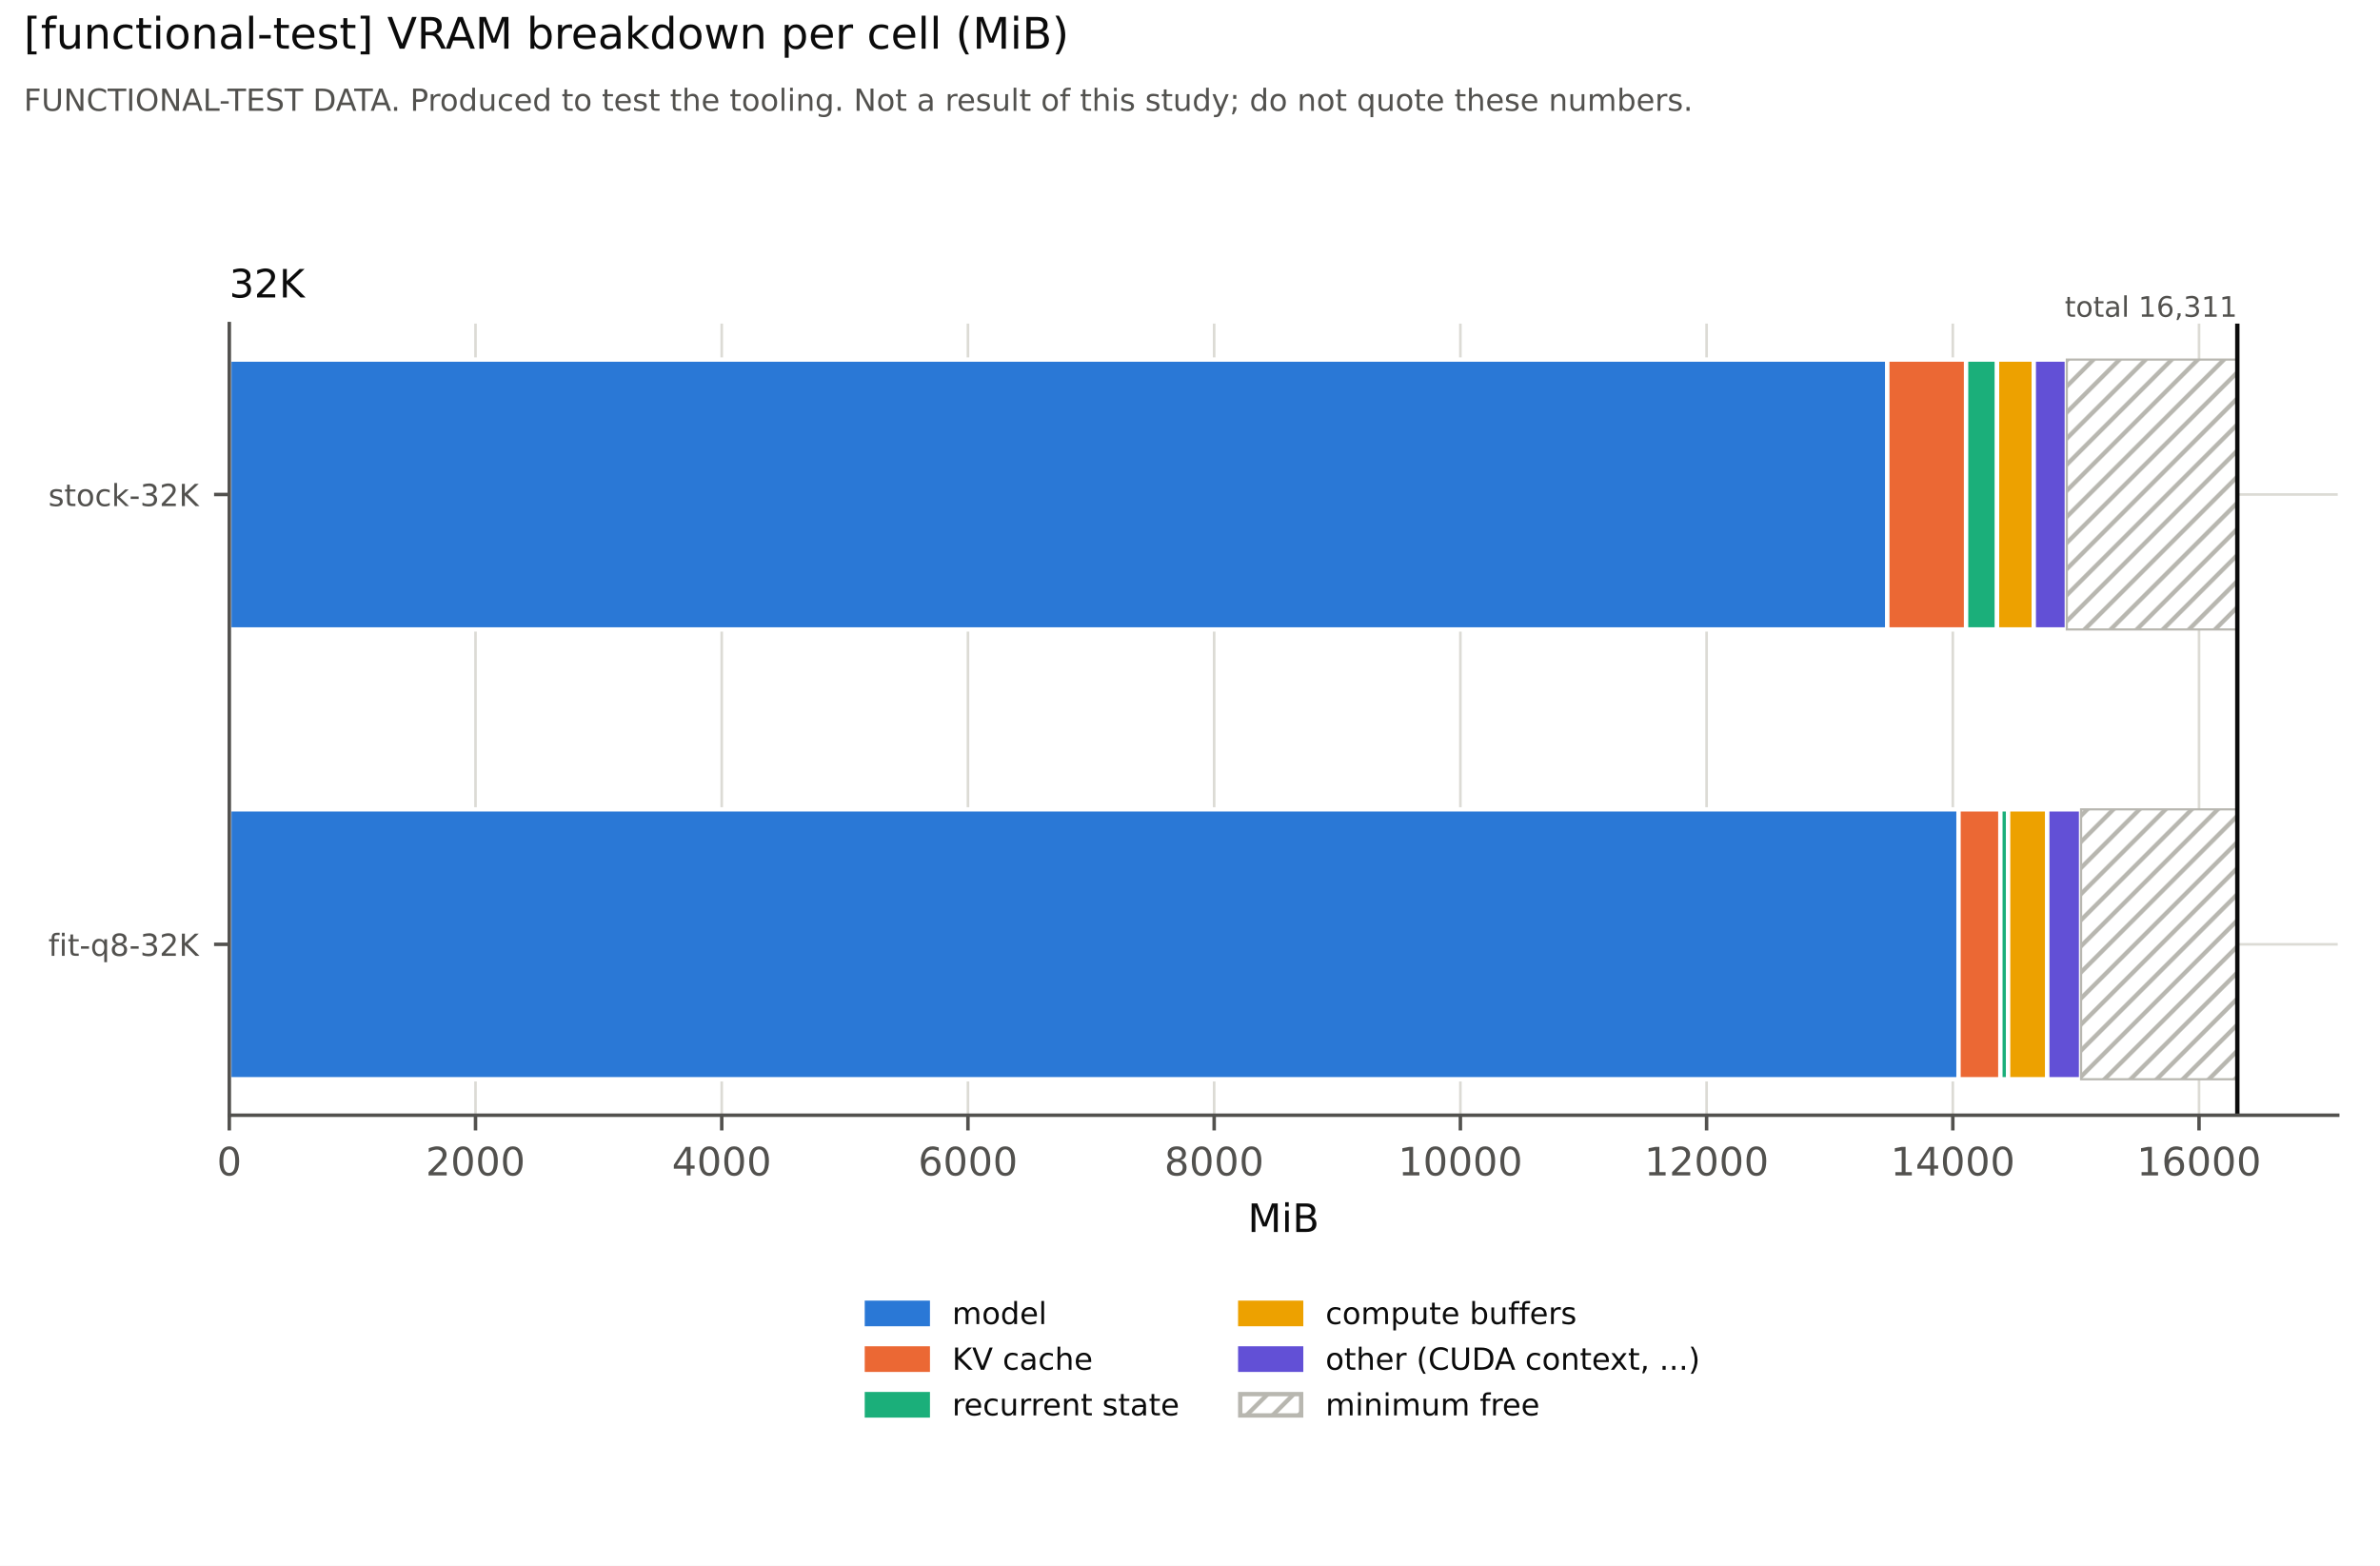
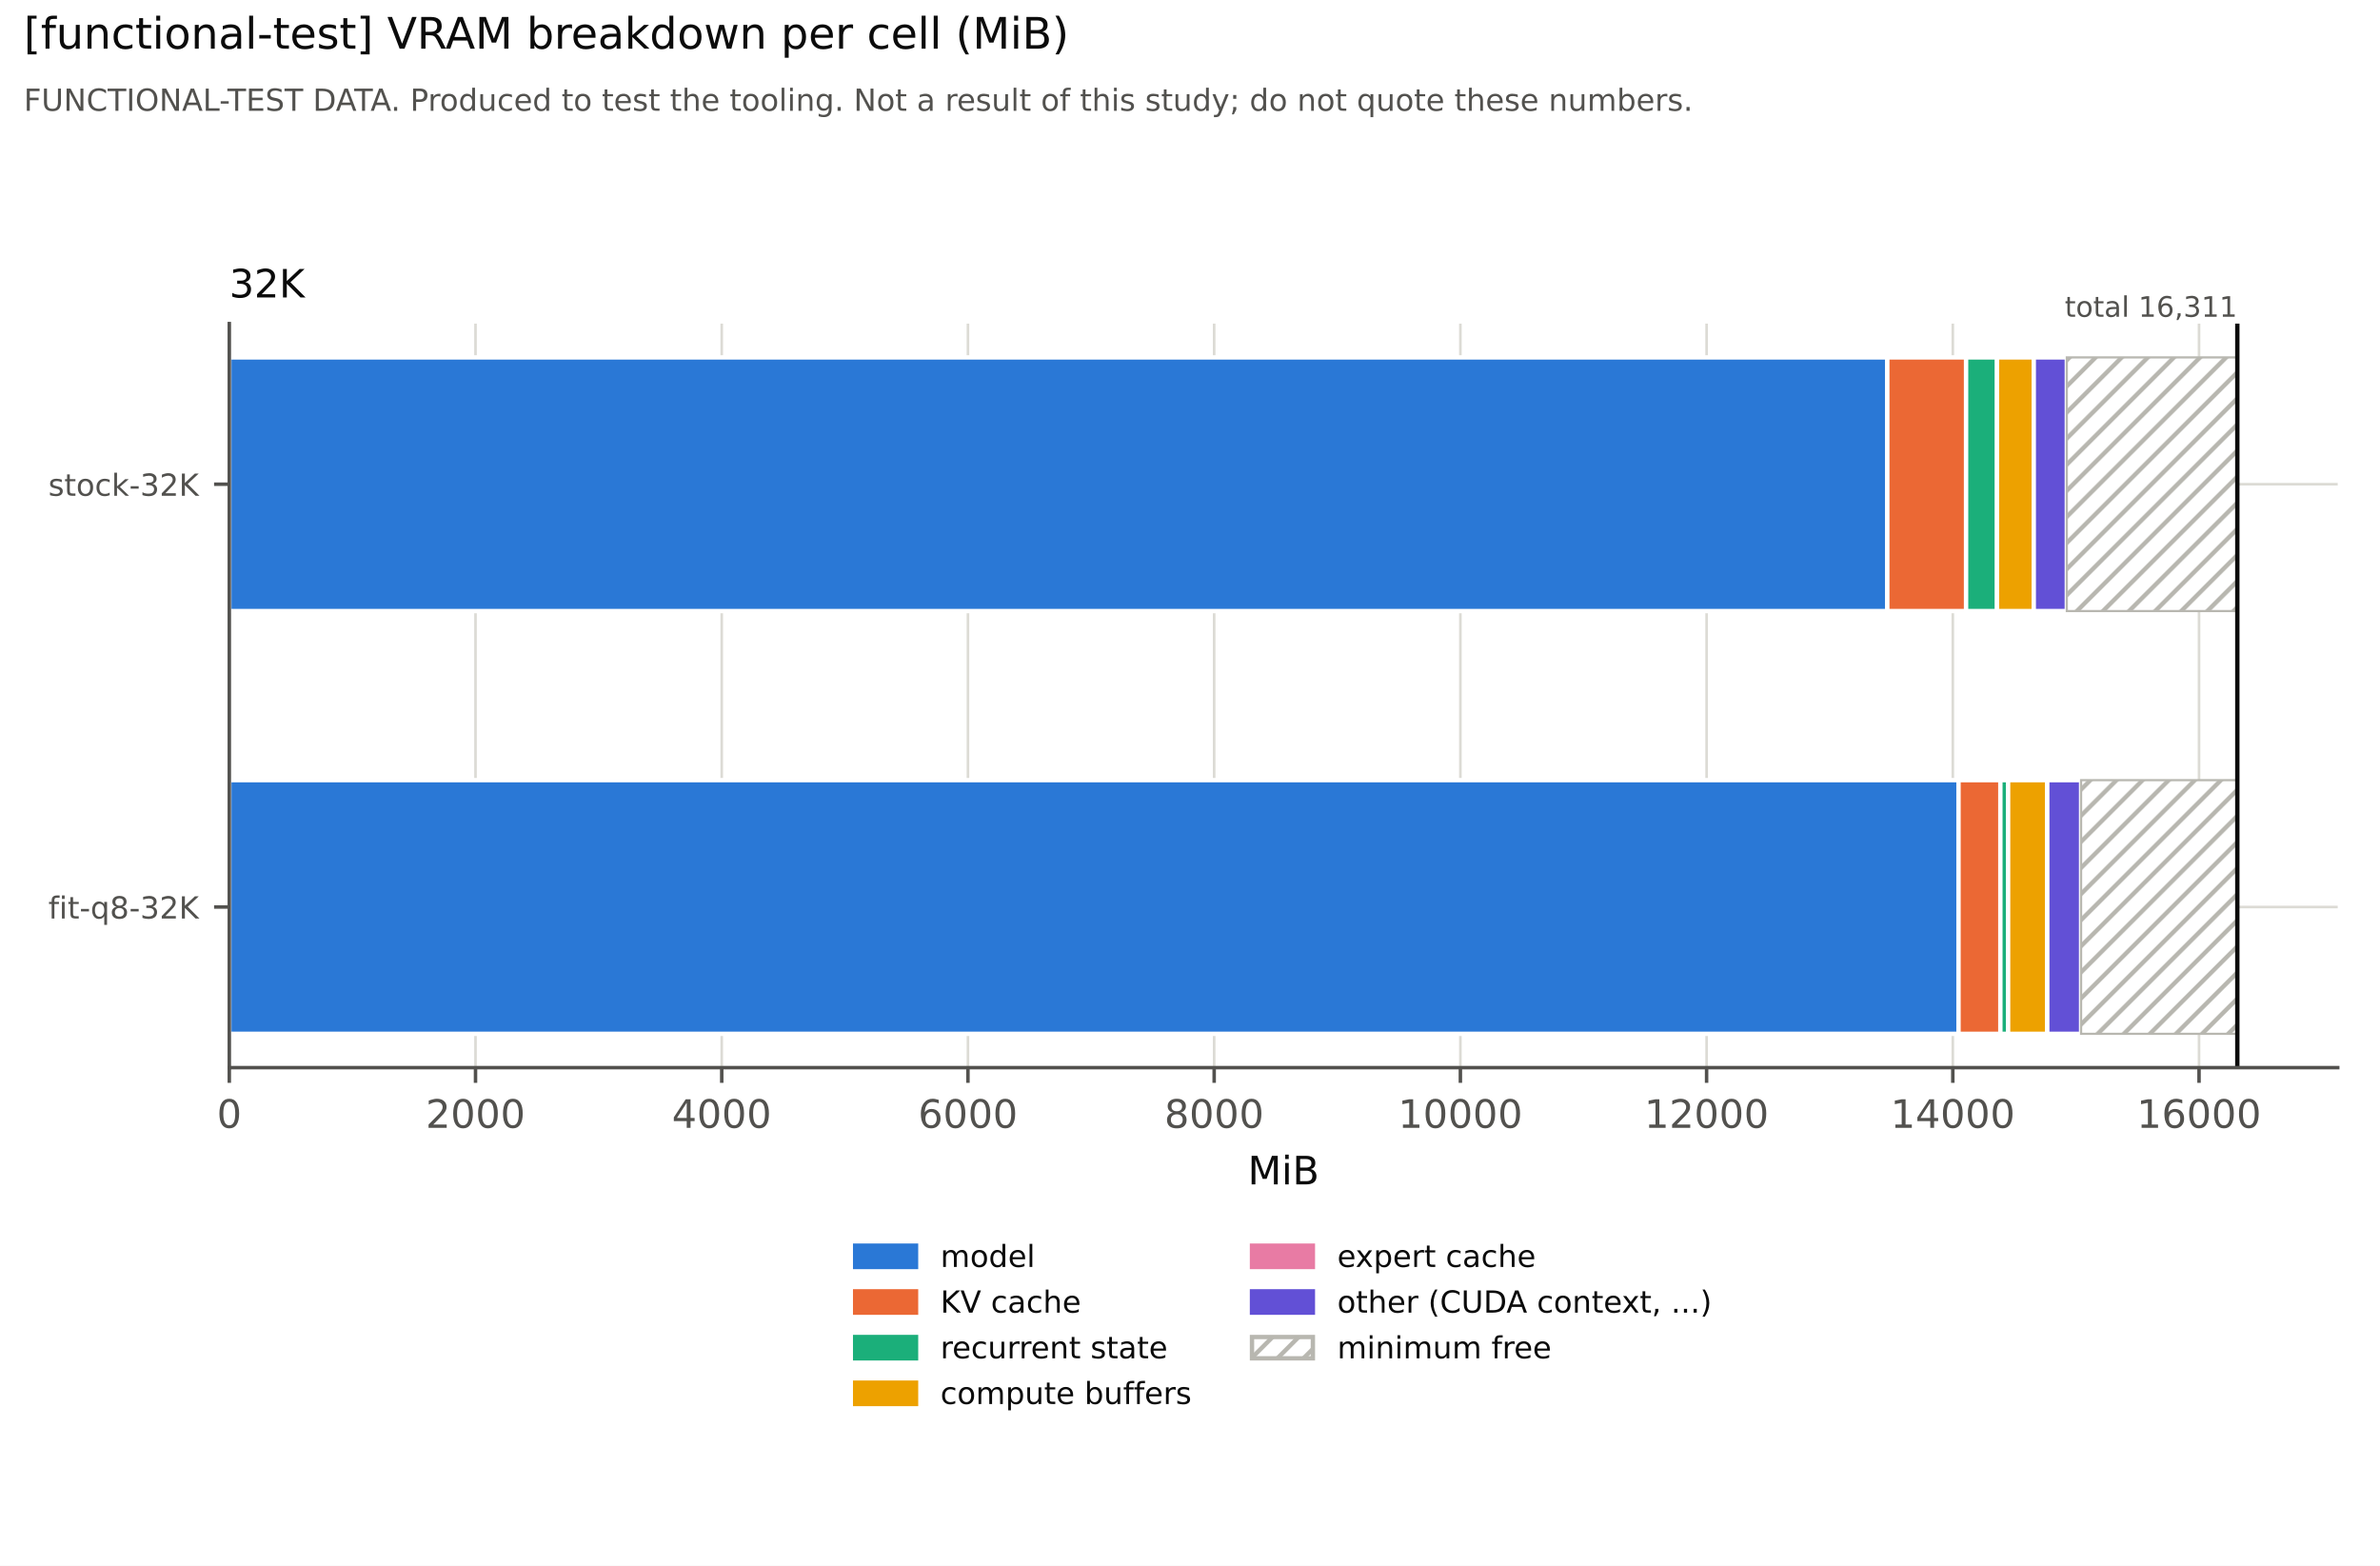
<svg xmlns="http://www.w3.org/2000/svg" xmlns:xlink="http://www.w3.org/1999/xlink" width="547.2pt" height="360pt" viewBox="0 0 547.2 360" version="1.1">
  <defs>
    <style type="text/css">*{stroke-linejoin: round; stroke-linecap: butt}</style>
  </defs>
  <g id="figure_1">
    <g id="patch_1">
      <path d="M 0 360  L 547.2 360  L 547.2 0  L 0 0  z " style="fill: #ffffff" />
    </g>
    <g id="axes_1">
      <g id="patch_2">
-         <path d="M 52.72 256.415  L 537.48 256.415  L 537.48 74.398  L 52.72 74.398  z " style="fill: #ffffff" />
+         <path d="M 52.72 245.473  L 537.48 245.473  L 537.48 74.398  L 52.72 74.398  z " style="fill: #ffffff" />
      </g>
      <g id="matplotlib.axis_1">
        <g id="xtick_1">
          <g id="line2d_1">
-             <path d="M 52.72 256.415  L 52.72 74.398  " clip-path="url(#pef4a501714)" style="fill: none; stroke: #dcdbd5; stroke-width: 0.6; stroke-linecap: square" />
+             <path d="M 52.72 245.473  L 52.72 74.398  " clip-path="url(#p9c92adfb90)" style="fill: none; stroke: #dcdbd5; stroke-width: 0.6; stroke-linecap: square" />
          </g>
          <g id="line2d_2">
            <defs>
              <path id="m5a0d6793cc" d="M 0 0  L 0 3.5  " style="stroke: #52514e; stroke-width: 0.8" />
            </defs>
            <g>
-               <use xlink:href="#m5a0d6793cc" x="52.72" y="256.415" style="fill: #52514e; stroke: #52514e; stroke-width: 0.8" />
+               <use xlink:href="#m5a0d6793cc" x="52.72" y="245.473" style="fill: #52514e; stroke: #52514e; stroke-width: 0.8" />
            </g>
          </g>
          <g id="text_1">
-             <text style="font-size: 9px; font-family: 'DejaVu Sans', sans-serif; text-anchor: middle; fill: #52514e" x="52.72" y="270.253" transform="rotate(-0 52.72 270.253)">0</text>
+             <text style="font-size: 9px; font-family: 'DejaVu Sans', sans-serif; text-anchor: middle; fill: #52514e" x="52.72" y="259.311" transform="rotate(-0 52.72 259.3113)">0</text>
          </g>
        </g>
        <g id="xtick_2">
          <g id="line2d_3">
-             <path d="M 109.329 256.415  L 109.329 74.398  " clip-path="url(#pef4a501714)" style="fill: none; stroke: #dcdbd5; stroke-width: 0.6; stroke-linecap: square" />
+             <path d="M 109.329 245.473  L 109.329 74.398  " clip-path="url(#p9c92adfb90)" style="fill: none; stroke: #dcdbd5; stroke-width: 0.6; stroke-linecap: square" />
          </g>
          <g id="line2d_4">
            <g>
-               <use xlink:href="#m5a0d6793cc" x="109.329" y="256.415" style="fill: #52514e; stroke: #52514e; stroke-width: 0.8" />
+               <use xlink:href="#m5a0d6793cc" x="109.329" y="245.473" style="fill: #52514e; stroke: #52514e; stroke-width: 0.8" />
            </g>
          </g>
          <g id="text_2">
-             <text style="font-size: 9px; font-family: 'DejaVu Sans', sans-serif; text-anchor: middle; fill: #52514e" x="109.329" y="270.253" transform="rotate(-0 109.329 270.253)">2000</text>
+             <text style="font-size: 9px; font-family: 'DejaVu Sans', sans-serif; text-anchor: middle; fill: #52514e" x="109.329" y="259.311" transform="rotate(-0 109.329 259.3113)">2000</text>
          </g>
        </g>
        <g id="xtick_3">
          <g id="line2d_5">
-             <path d="M 165.938 256.415  L 165.938 74.398  " clip-path="url(#pef4a501714)" style="fill: none; stroke: #dcdbd5; stroke-width: 0.6; stroke-linecap: square" />
+             <path d="M 165.938 245.473  L 165.938 74.398  " clip-path="url(#p9c92adfb90)" style="fill: none; stroke: #dcdbd5; stroke-width: 0.6; stroke-linecap: square" />
          </g>
          <g id="line2d_6">
            <g>
-               <use xlink:href="#m5a0d6793cc" x="165.938" y="256.415" style="fill: #52514e; stroke: #52514e; stroke-width: 0.8" />
+               <use xlink:href="#m5a0d6793cc" x="165.938" y="245.473" style="fill: #52514e; stroke: #52514e; stroke-width: 0.8" />
            </g>
          </g>
          <g id="text_3">
-             <text style="font-size: 9px; font-family: 'DejaVu Sans', sans-serif; text-anchor: middle; fill: #52514e" x="165.938" y="270.253" transform="rotate(-0 165.9381 270.253)">4000</text>
+             <text style="font-size: 9px; font-family: 'DejaVu Sans', sans-serif; text-anchor: middle; fill: #52514e" x="165.938" y="259.311" transform="rotate(-0 165.9381 259.3113)">4000</text>
          </g>
        </g>
        <g id="xtick_4">
          <g id="line2d_7">
-             <path d="M 222.547 256.415  L 222.547 74.398  " clip-path="url(#pef4a501714)" style="fill: none; stroke: #dcdbd5; stroke-width: 0.6; stroke-linecap: square" />
+             <path d="M 222.547 245.473  L 222.547 74.398  " clip-path="url(#p9c92adfb90)" style="fill: none; stroke: #dcdbd5; stroke-width: 0.6; stroke-linecap: square" />
          </g>
          <g id="line2d_8">
            <g>
-               <use xlink:href="#m5a0d6793cc" x="222.547" y="256.415" style="fill: #52514e; stroke: #52514e; stroke-width: 0.8" />
+               <use xlink:href="#m5a0d6793cc" x="222.547" y="245.473" style="fill: #52514e; stroke: #52514e; stroke-width: 0.8" />
            </g>
          </g>
          <g id="text_4">
-             <text style="font-size: 9px; font-family: 'DejaVu Sans', sans-serif; text-anchor: middle; fill: #52514e" x="222.547" y="270.253" transform="rotate(-0 222.5471 270.253)">6000</text>
+             <text style="font-size: 9px; font-family: 'DejaVu Sans', sans-serif; text-anchor: middle; fill: #52514e" x="222.547" y="259.311" transform="rotate(-0 222.5471 259.3113)">6000</text>
          </g>
        </g>
        <g id="xtick_5">
          <g id="line2d_9">
-             <path d="M 279.156 256.415  L 279.156 74.398  " clip-path="url(#pef4a501714)" style="fill: none; stroke: #dcdbd5; stroke-width: 0.6; stroke-linecap: square" />
+             <path d="M 279.156 245.473  L 279.156 74.398  " clip-path="url(#p9c92adfb90)" style="fill: none; stroke: #dcdbd5; stroke-width: 0.6; stroke-linecap: square" />
          </g>
          <g id="line2d_10">
            <g>
-               <use xlink:href="#m5a0d6793cc" x="279.156" y="256.415" style="fill: #52514e; stroke: #52514e; stroke-width: 0.8" />
+               <use xlink:href="#m5a0d6793cc" x="279.156" y="245.473" style="fill: #52514e; stroke: #52514e; stroke-width: 0.8" />
            </g>
          </g>
          <g id="text_5">
-             <text style="font-size: 9px; font-family: 'DejaVu Sans', sans-serif; text-anchor: middle; fill: #52514e" x="279.156" y="270.253" transform="rotate(-0 279.1562 270.253)">8000</text>
+             <text style="font-size: 9px; font-family: 'DejaVu Sans', sans-serif; text-anchor: middle; fill: #52514e" x="279.156" y="259.311" transform="rotate(-0 279.1562 259.3113)">8000</text>
          </g>
        </g>
        <g id="xtick_6">
          <g id="line2d_11">
-             <path d="M 335.765 256.415  L 335.765 74.398  " clip-path="url(#pef4a501714)" style="fill: none; stroke: #dcdbd5; stroke-width: 0.6; stroke-linecap: square" />
+             <path d="M 335.765 245.473  L 335.765 74.398  " clip-path="url(#p9c92adfb90)" style="fill: none; stroke: #dcdbd5; stroke-width: 0.6; stroke-linecap: square" />
          </g>
          <g id="line2d_12">
            <g>
-               <use xlink:href="#m5a0d6793cc" x="335.765" y="256.415" style="fill: #52514e; stroke: #52514e; stroke-width: 0.8" />
+               <use xlink:href="#m5a0d6793cc" x="335.765" y="245.473" style="fill: #52514e; stroke: #52514e; stroke-width: 0.8" />
            </g>
          </g>
          <g id="text_6">
-             <text style="font-size: 9px; font-family: 'DejaVu Sans', sans-serif; text-anchor: middle; fill: #52514e" x="335.765" y="270.253" transform="rotate(-0 335.7652 270.253)">10000</text>
+             <text style="font-size: 9px; font-family: 'DejaVu Sans', sans-serif; text-anchor: middle; fill: #52514e" x="335.765" y="259.311" transform="rotate(-0 335.7652 259.3113)">10000</text>
          </g>
        </g>
        <g id="xtick_7">
          <g id="line2d_13">
-             <path d="M 392.374 256.415  L 392.374 74.398  " clip-path="url(#pef4a501714)" style="fill: none; stroke: #dcdbd5; stroke-width: 0.6; stroke-linecap: square" />
+             <path d="M 392.374 245.473  L 392.374 74.398  " clip-path="url(#p9c92adfb90)" style="fill: none; stroke: #dcdbd5; stroke-width: 0.6; stroke-linecap: square" />
          </g>
          <g id="line2d_14">
            <g>
-               <use xlink:href="#m5a0d6793cc" x="392.374" y="256.415" style="fill: #52514e; stroke: #52514e; stroke-width: 0.8" />
+               <use xlink:href="#m5a0d6793cc" x="392.374" y="245.473" style="fill: #52514e; stroke: #52514e; stroke-width: 0.8" />
            </g>
          </g>
          <g id="text_7">
-             <text style="font-size: 9px; font-family: 'DejaVu Sans', sans-serif; text-anchor: middle; fill: #52514e" x="392.374" y="270.253" transform="rotate(-0 392.3743 270.253)">12000</text>
+             <text style="font-size: 9px; font-family: 'DejaVu Sans', sans-serif; text-anchor: middle; fill: #52514e" x="392.374" y="259.311" transform="rotate(-0 392.3743 259.3113)">12000</text>
          </g>
        </g>
        <g id="xtick_8">
          <g id="line2d_15">
-             <path d="M 448.983 256.415  L 448.983 74.398  " clip-path="url(#pef4a501714)" style="fill: none; stroke: #dcdbd5; stroke-width: 0.6; stroke-linecap: square" />
+             <path d="M 448.983 245.473  L 448.983 74.398  " clip-path="url(#p9c92adfb90)" style="fill: none; stroke: #dcdbd5; stroke-width: 0.6; stroke-linecap: square" />
          </g>
          <g id="line2d_16">
            <g>
-               <use xlink:href="#m5a0d6793cc" x="448.983" y="256.415" style="fill: #52514e; stroke: #52514e; stroke-width: 0.8" />
+               <use xlink:href="#m5a0d6793cc" x="448.983" y="245.473" style="fill: #52514e; stroke: #52514e; stroke-width: 0.8" />
            </g>
          </g>
          <g id="text_8">
-             <text style="font-size: 9px; font-family: 'DejaVu Sans', sans-serif; text-anchor: middle; fill: #52514e" x="448.983" y="270.253" transform="rotate(-0 448.9833 270.253)">14000</text>
+             <text style="font-size: 9px; font-family: 'DejaVu Sans', sans-serif; text-anchor: middle; fill: #52514e" x="448.983" y="259.311" transform="rotate(-0 448.9833 259.3113)">14000</text>
          </g>
        </g>
        <g id="xtick_9">
          <g id="line2d_17">
-             <path d="M 505.592 256.415  L 505.592 74.398  " clip-path="url(#pef4a501714)" style="fill: none; stroke: #dcdbd5; stroke-width: 0.6; stroke-linecap: square" />
+             <path d="M 505.592 245.473  L 505.592 74.398  " clip-path="url(#p9c92adfb90)" style="fill: none; stroke: #dcdbd5; stroke-width: 0.6; stroke-linecap: square" />
          </g>
          <g id="line2d_18">
            <g>
-               <use xlink:href="#m5a0d6793cc" x="505.592" y="256.415" style="fill: #52514e; stroke: #52514e; stroke-width: 0.8" />
+               <use xlink:href="#m5a0d6793cc" x="505.592" y="245.473" style="fill: #52514e; stroke: #52514e; stroke-width: 0.8" />
            </g>
          </g>
          <g id="text_9">
-             <text style="font-size: 9px; font-family: 'DejaVu Sans', sans-serif; text-anchor: middle; fill: #52514e" x="505.592" y="270.253" transform="rotate(-0 505.5924 270.253)">16000</text>
+             <text style="font-size: 9px; font-family: 'DejaVu Sans', sans-serif; text-anchor: middle; fill: #52514e" x="505.592" y="259.311" transform="rotate(-0 505.5924 259.3113)">16000</text>
          </g>
        </g>
        <g id="text_10">
-           <text style="font-size: 9px; font-family: 'DejaVu Sans', sans-serif; text-anchor: middle; fill: #0b0b0b" x="295.1" y="283.254" transform="rotate(-0 295.1 283.2537)">MiB</text>
+           <text style="font-size: 9px; font-family: 'DejaVu Sans', sans-serif; text-anchor: middle; fill: #0b0b0b" x="295.1" y="272.312" transform="rotate(-0 295.1 272.312)">MiB</text>
        </g>
      </g>
      <g id="matplotlib.axis_2">
        <g id="ytick_1">
          <g id="line2d_19">
-             <path d="M 52.72 113.697  L 537.48 113.697  " clip-path="url(#pef4a501714)" style="fill: none; stroke: #dcdbd5; stroke-width: 0.6; stroke-linecap: square" />
+             <path d="M 52.72 111.335  L 537.48 111.335  " clip-path="url(#p9c92adfb90)" style="fill: none; stroke: #dcdbd5; stroke-width: 0.6; stroke-linecap: square" />
          </g>
          <g id="line2d_20">
            <defs>
              <path id="m13101a0d0c" d="M 0 0  L -3.5 0  " style="stroke: #52514e; stroke-width: 0.8" />
            </defs>
            <g>
-               <use xlink:href="#m13101a0d0c" x="52.72" y="113.697" style="fill: #52514e; stroke: #52514e; stroke-width: 0.8" />
+               <use xlink:href="#m13101a0d0c" x="52.72" y="111.335" style="fill: #52514e; stroke: #52514e; stroke-width: 0.8" />
            </g>
          </g>
          <g id="text_11">
-             <text style="font-size: 7px; font-family: 'DejaVu Sans', sans-serif; text-anchor: end; fill: #52514e" x="45.72" y="116.357" transform="rotate(-0 45.72 116.3565)">stock-32K</text>
+             <text style="font-size: 7px; font-family: 'DejaVu Sans', sans-serif; text-anchor: end; fill: #52514e" x="45.72" y="113.994" transform="rotate(-0 45.72 113.9941)">stock-32K</text>
          </g>
        </g>
        <g id="ytick_2">
          <g id="line2d_21">
-             <path d="M 52.72 217.116  L 537.48 217.116  " clip-path="url(#pef4a501714)" style="fill: none; stroke: #dcdbd5; stroke-width: 0.6; stroke-linecap: square" />
+             <path d="M 52.72 208.537  L 537.48 208.537  " clip-path="url(#p9c92adfb90)" style="fill: none; stroke: #dcdbd5; stroke-width: 0.6; stroke-linecap: square" />
          </g>
          <g id="line2d_22">
            <g>
-               <use xlink:href="#m13101a0d0c" x="52.72" y="217.116" style="fill: #52514e; stroke: #52514e; stroke-width: 0.8" />
+               <use xlink:href="#m13101a0d0c" x="52.72" y="208.537" style="fill: #52514e; stroke: #52514e; stroke-width: 0.8" />
            </g>
          </g>
          <g id="text_12">
-             <text style="font-size: 7px; font-family: 'DejaVu Sans', sans-serif; text-anchor: end; fill: #52514e" x="45.72" y="219.775" transform="rotate(-0 45.72 219.7754)">fit-q8-32K</text>
+             <text style="font-size: 7px; font-family: 'DejaVu Sans', sans-serif; text-anchor: end; fill: #52514e" x="45.72" y="211.196" transform="rotate(-0 45.72 211.1961)">fit-q8-32K</text>
          </g>
        </g>
      </g>
      <g id="patch_3">
-         <path d="M 52.72 82.671  L 433.919 82.671  L 433.919 144.723  L 52.72 144.723  z " clip-path="url(#pef4a501714)" style="fill: #2a78d6; stroke: #ffffff; stroke-linejoin: miter" />
+         <path d="M 52.72 82.174  L 433.919 82.174  L 433.919 140.495  L 52.72 140.495  z " clip-path="url(#p9c92adfb90)" style="fill: #2a78d6; stroke: #ffffff; stroke-linejoin: miter" />
      </g>
      <g id="patch_4">
-         <path d="M 433.919 82.671  L 452.034 82.671  L 452.034 144.723  L 433.919 144.723  z " clip-path="url(#pef4a501714)" style="fill: #eb6834; stroke: #ffffff; stroke-linejoin: miter" />
+         <path d="M 433.919 82.174  L 452.034 82.174  L 452.034 140.495  L 433.919 140.495  z " clip-path="url(#p9c92adfb90)" style="fill: #eb6834; stroke: #ffffff; stroke-linejoin: miter" />
      </g>
      <g id="patch_5">
-         <path d="M 452.034 82.671  L 459.145 82.671  L 459.145 144.723  L 452.034 144.723  z " clip-path="url(#pef4a501714)" style="fill: #1baf7a; stroke: #ffffff; stroke-linejoin: miter" />
+         <path d="M 452.034 82.174  L 459.145 82.174  L 459.145 140.495  L 452.034 140.495  z " clip-path="url(#p9c92adfb90)" style="fill: #1baf7a; stroke: #ffffff; stroke-linejoin: miter" />
      </g>
      <g id="patch_6">
-         <path d="M 459.145 82.671  L 467.595 82.671  L 467.595 144.723  L 459.145 144.723  z " clip-path="url(#pef4a501714)" style="fill: #eda100; stroke: #ffffff; stroke-linejoin: miter" />
+         <path d="M 459.145 82.174  L 467.595 82.174  L 467.595 140.495  L 459.145 140.495  z " clip-path="url(#p9c92adfb90)" style="fill: #eda100; stroke: #ffffff; stroke-linejoin: miter" />
      </g>
      <g id="patch_7">
-         <path d="M 467.595 82.671  L 475.194 82.671  L 475.194 144.723  L 467.595 144.723  z " clip-path="url(#pef4a501714)" style="fill: #6250d6; stroke: #ffffff; stroke-linejoin: miter" />
+         <path d="M 467.595 82.174  L 467.595 82.174  L 467.595 140.495  L 467.595 140.495  z " clip-path="url(#p9c92adfb90)" style="fill: #e87ba4; stroke: #ffffff; stroke-linejoin: miter" />
      </g>
      <g id="patch_8">
-         <path d="M 475.194 82.671  L 514.396 82.671  L 514.396 144.723  L 475.194 144.723  z " clip-path="url(#pef4a501714)" style="fill: url(#hfca882001a); stroke: #b8b7b0; stroke-width: 0.5; stroke-linejoin: miter" />
+         <path d="M 467.595 82.174  L 475.194 82.174  L 475.194 140.495  L 467.595 140.495  z " clip-path="url(#p9c92adfb90)" style="fill: #6250d6; stroke: #ffffff; stroke-linejoin: miter" />
      </g>
      <g id="patch_9">
-         <path d="M 52.72 186.09  L 450.295 186.09  L 450.295 248.142  L 52.72 248.142  z " clip-path="url(#pef4a501714)" style="fill: #2a78d6; stroke: #ffffff; stroke-linejoin: miter" />
+         <path d="M 475.194 82.174  L 514.396 82.174  L 514.396 140.495  L 475.194 140.495  z " clip-path="url(#p9c92adfb90)" style="fill: url(#hfca882001a); stroke: #b8b7b0; stroke-width: 0.5; stroke-linejoin: miter" />
      </g>
      <g id="patch_10">
-         <path d="M 450.295 186.09  L 459.918 186.09  L 459.918 248.142  L 450.295 248.142  z " clip-path="url(#pef4a501714)" style="fill: #eb6834; stroke: #ffffff; stroke-linejoin: miter" />
+         <path d="M 52.72 179.376  L 450.295 179.376  L 450.295 237.697  L 52.72 237.697  z " clip-path="url(#p9c92adfb90)" style="fill: #2a78d6; stroke: #ffffff; stroke-linejoin: miter" />
      </g>
      <g id="patch_11">
-         <path d="M 459.918 186.09  L 461.696 186.09  L 461.696 248.142  L 459.918 248.142  z " clip-path="url(#pef4a501714)" style="fill: #1baf7a; stroke: #ffffff; stroke-linejoin: miter" />
+         <path d="M 450.295 179.376  L 459.918 179.376  L 459.918 237.697  L 450.295 237.697  z " clip-path="url(#p9c92adfb90)" style="fill: #eb6834; stroke: #ffffff; stroke-linejoin: miter" />
      </g>
      <g id="patch_12">
-         <path d="M 461.696 186.09  L 470.698 186.09  L 470.698 248.142  L 461.696 248.142  z " clip-path="url(#pef4a501714)" style="fill: #eda100; stroke: #ffffff; stroke-linejoin: miter" />
+         <path d="M 459.918 179.376  L 461.696 179.376  L 461.696 237.697  L 459.918 237.697  z " clip-path="url(#p9c92adfb90)" style="fill: #1baf7a; stroke: #ffffff; stroke-linejoin: miter" />
      </g>
      <g id="patch_13">
-         <path d="M 470.698 186.09  L 478.476 186.09  L 478.476 248.142  L 470.698 248.142  z " clip-path="url(#pef4a501714)" style="fill: #6250d6; stroke: #ffffff; stroke-linejoin: miter" />
+         <path d="M 461.696 179.376  L 470.698 179.376  L 470.698 237.697  L 461.696 237.697  z " clip-path="url(#p9c92adfb90)" style="fill: #eda100; stroke: #ffffff; stroke-linejoin: miter" />
      </g>
      <g id="patch_14">
-         <path d="M 478.476 186.09  L 514.394 186.09  L 514.394 248.142  L 478.476 248.142  z " clip-path="url(#pef4a501714)" style="fill: url(#hfca882001a); stroke: #b8b7b0; stroke-width: 0.5; stroke-linejoin: miter" />
+         <path d="M 470.698 179.376  L 470.698 179.376  L 470.698 237.697  L 470.698 237.697  z " clip-path="url(#p9c92adfb90)" style="fill: #e87ba4; stroke: #ffffff; stroke-linejoin: miter" />
+       </g>
+       <g id="patch_15">
+         <path d="M 470.698 179.376  L 478.476 179.376  L 478.476 237.697  L 470.698 237.697  z " clip-path="url(#p9c92adfb90)" style="fill: #6250d6; stroke: #ffffff; stroke-linejoin: miter" />
+       </g>
+       <g id="patch_16">
+         <path d="M 478.476 179.376  L 514.394 179.376  L 514.394 237.697  L 478.476 237.697  z " clip-path="url(#p9c92adfb90)" style="fill: url(#hfca882001a); stroke: #b8b7b0; stroke-width: 0.5; stroke-linejoin: miter" />
      </g>
      <g id="line2d_23">
-         <path d="M 514.395 256.415  L 514.395 74.398  " clip-path="url(#pef4a501714)" style="fill: none; stroke: #0b0b0b; stroke-linecap: square" />
-       </g>
-       <g id="patch_15">
-         <path d="M 52.72 256.415  L 52.72 74.398  " style="fill: none; stroke: #52514e; stroke-width: 0.8; stroke-linejoin: miter; stroke-linecap: square" />
-       </g>
-       <g id="patch_16">
-         <path d="M 52.72 256.415  L 537.48 256.415  " style="fill: none; stroke: #52514e; stroke-width: 0.8; stroke-linejoin: miter; stroke-linecap: square" />
+         <path d="M 514.395 245.473  L 514.395 74.398  " clip-path="url(#p9c92adfb90)" style="fill: none; stroke: #0b0b0b; stroke-linecap: square" />
+       </g>
+       <g id="patch_17">
+         <path d="M 52.72 245.473  L 52.72 74.398  " style="fill: none; stroke: #52514e; stroke-width: 0.8; stroke-linejoin: miter; stroke-linecap: square" />
+       </g>
+       <g id="patch_18">
+         <path d="M 52.72 245.473  L 537.48 245.473  " style="fill: none; stroke: #52514e; stroke-width: 0.8; stroke-linejoin: miter; stroke-linecap: square" />
      </g>
      <g id="text_13">
        <text style="font-size: 6.5px; font-family: 'DejaVu Sans', sans-serif; text-anchor: end; fill: #52514e" x="514.395" y="72.836" transform="rotate(-0 514.3951 72.83637)">total 16,311 </text>
      </g>
      <g id="text_14">
        <text style="font-size: 9px; font-family: 'DejaVu Sans', sans-serif; text-anchor: start; fill: #0b0b0b" x="52.72" y="68.398" transform="rotate(-0 52.72 68.39789)">32K</text>
      </g>
      <g id="legend_1">
-         <g id="patch_17">
-           <path d="M 199.313 304.437  L 213.313 304.437  L 213.313 299.537  L 199.313 299.537  z " style="fill: #2a78d6; stroke: #2a78d6; stroke-linejoin: miter" />
+         <g id="patch_19">
+           <path d="M 196.612 291.307  L 210.612 291.307  L 210.612 286.407  L 196.612 286.407  z " style="fill: #2a78d6; stroke: #2a78d6; stroke-linejoin: miter" />
        </g>
        <g id="text_15">
-           <text style="font-size: 7px; font-family: 'DejaVu Sans', sans-serif; text-anchor: start; fill: #0b0b0b" x="218.913" y="304.437" transform="rotate(-0 218.9132 304.4374)">model</text>
-         </g>
-         <g id="patch_18">
-           <path d="M 199.313 314.938  L 213.313 314.938  L 213.313 310.038  L 199.313 310.038  z " style="fill: #eb6834; stroke: #eb6834; stroke-linejoin: miter" />
+           <text style="font-size: 7px; font-family: 'DejaVu Sans', sans-serif; text-anchor: start; fill: #0b0b0b" x="216.212" y="291.307" transform="rotate(-0 216.2122 291.3075)">model</text>
+         </g>
+         <g id="patch_20">
+           <path d="M 196.612 301.808  L 210.612 301.808  L 210.612 296.908  L 196.612 296.908  z " style="fill: #eb6834; stroke: #eb6834; stroke-linejoin: miter" />
        </g>
        <g id="text_16">
-           <text style="font-size: 7px; font-family: 'DejaVu Sans', sans-serif; text-anchor: start; fill: #0b0b0b" x="218.913" y="314.938" transform="rotate(-0 218.9132 314.938)">KV cache</text>
-         </g>
-         <g id="patch_19">
-           <path d="M 199.313 325.439  L 213.313 325.439  L 213.313 320.539  L 199.313 320.539  z " style="fill: #1baf7a; stroke: #1baf7a; stroke-linejoin: miter" />
+           <text style="font-size: 7px; font-family: 'DejaVu Sans', sans-serif; text-anchor: start; fill: #0b0b0b" x="216.212" y="301.808" transform="rotate(-0 216.2122 301.808)">KV cache</text>
+         </g>
+         <g id="patch_21">
+           <path d="M 196.612 312.309  L 210.612 312.309  L 210.612 307.409  L 196.612 307.409  z " style="fill: #1baf7a; stroke: #1baf7a; stroke-linejoin: miter" />
        </g>
        <g id="text_17">
-           <text style="font-size: 7px; font-family: 'DejaVu Sans', sans-serif; text-anchor: start; fill: #0b0b0b" x="218.913" y="325.439" transform="rotate(-0 218.9132 325.4385)">recurrent state</text>
-         </g>
-         <g id="patch_20">
-           <path d="M 285.152 304.437  L 299.152 304.437  L 299.152 299.537  L 285.152 299.537  z " style="fill: #eda100; stroke: #eda100; stroke-linejoin: miter" />
+           <text style="font-size: 7px; font-family: 'DejaVu Sans', sans-serif; text-anchor: start; fill: #0b0b0b" x="216.212" y="312.309" transform="rotate(-0 216.2122 312.3085)">recurrent state</text>
+         </g>
+         <g id="patch_22">
+           <path d="M 196.612 322.809  L 210.612 322.809  L 210.612 317.909  L 196.612 317.909  z " style="fill: #eda100; stroke: #eda100; stroke-linejoin: miter" />
        </g>
        <g id="text_18">
-           <text style="font-size: 7px; font-family: 'DejaVu Sans', sans-serif; text-anchor: start; fill: #0b0b0b" x="304.752" y="304.437" transform="rotate(-0 304.7518 304.4374)">compute buffers</text>
-         </g>
-         <g id="patch_21">
-           <path d="M 285.152 314.938  L 299.152 314.938  L 299.152 310.038  L 285.152 310.038  z " style="fill: #6250d6; stroke: #6250d6; stroke-linejoin: miter" />
+           <text style="font-size: 7px; font-family: 'DejaVu Sans', sans-serif; text-anchor: start; fill: #0b0b0b" x="216.212" y="322.809" transform="rotate(-0 216.2122 322.8091)">compute buffers</text>
+         </g>
+         <g id="patch_23">
+           <path d="M 287.853 291.307  L 301.853 291.307  L 301.853 286.407  L 287.853 286.407  z " style="fill: #e87ba4; stroke: #e87ba4; stroke-linejoin: miter" />
        </g>
        <g id="text_19">
-           <text style="font-size: 7px; font-family: 'DejaVu Sans', sans-serif; text-anchor: start; fill: #0b0b0b" x="304.752" y="314.938" transform="rotate(-0 304.7518 314.938)">other (CUDA context, ...)</text>
-         </g>
-         <g id="patch_22">
-           <path d="M 285.152 325.439  L 299.152 325.439  L 299.152 320.539  L 285.152 320.539  z " style="fill: url(#hfca882001a); stroke: #b8b7b0; stroke-linejoin: miter" />
+           <text style="font-size: 7px; font-family: 'DejaVu Sans', sans-serif; text-anchor: start; fill: #0b0b0b" x="307.453" y="291.307" transform="rotate(-0 307.4528 291.3075)">expert cache</text>
+         </g>
+         <g id="patch_24">
+           <path d="M 287.853 301.808  L 301.853 301.808  L 301.853 296.908  L 287.853 296.908  z " style="fill: #6250d6; stroke: #6250d6; stroke-linejoin: miter" />
        </g>
        <g id="text_20">
-           <text style="font-size: 7px; font-family: 'DejaVu Sans', sans-serif; text-anchor: start; fill: #0b0b0b" x="304.752" y="325.439" transform="rotate(-0 304.7518 325.4385)">minimum free</text>
-         </g>
-       </g>
-     </g>
-     <g id="text_21">
+           <text style="font-size: 7px; font-family: 'DejaVu Sans', sans-serif; text-anchor: start; fill: #0b0b0b" x="307.453" y="301.808" transform="rotate(-0 307.4528 301.808)">other (CUDA context, ...)</text>
+         </g>
+         <g id="patch_25">
+           <path d="M 287.853 312.309  L 301.853 312.309  L 301.853 307.409  L 287.853 307.409  z " style="fill: url(#hfca882001a); stroke: #b8b7b0; stroke-linejoin: miter" />
+         </g>
+         <g id="text_21">
+           <text style="font-size: 7px; font-family: 'DejaVu Sans', sans-serif; text-anchor: start; fill: #0b0b0b" x="307.453" y="312.309" transform="rotate(-0 307.4528 312.3085)">minimum free</text>
+         </g>
+       </g>
+     </g>
+     <g id="text_22">
      <text style="font-size: 10px; font-family: 'DejaVu Sans', sans-serif; text-anchor: start; fill: #0b0b0b" x="5.472" y="11.198" transform="rotate(-0 5.472 11.19844)">[functional-test] VRAM breakdown per cell (MiB)</text>
    </g>
-     <g id="text_22">
+     <g id="text_23">
      <text style="font-size: 7px; font-family: 'DejaVu Sans', sans-serif; text-anchor: start; fill: #52514e" x="5.472" y="25.479" transform="rotate(-0 5.472 25.47891)">FUNCTIONAL-TEST DATA. Produced to test the tooling. Not a result of this study; do not quote these numbers.</text>
    </g>
  </g>
  <defs>
-     <clipPath id="pef4a501714">
-       <rect x="52.72" y="74.398" width="484.76" height="182.017" />
+     <clipPath id="p9c92adfb90">
+       <rect x="52.72" y="74.398" width="484.76" height="171.076" />
    </clipPath>
  </defs>
  <defs>
    <pattern id="hfca882001a" patternUnits="userSpaceOnUse" x="0" y="0" width="72" height="72">
      <rect x="0" y="0" width="73" height="73" fill="#ffffff" />
      <path d="M -36 36  L 36 -36  M -33 39  L 39 -33  M -30 42  L 42 -30  M -27 45  L 45 -27  M -24 48  L 48 -24  M -21 51  L 51 -21  M -18 54  L 54 -18  M -15 57  L 57 -15  M -12 60  L 60 -12  M -9 63  L 63 -9  M -6 66  L 66 -6  M -3 69  L 69 -3  M 0 72  L 72 0  M 3 75  L 75 3  M 6 78  L 78 6  M 9 81  L 81 9  M 12 84  L 84 12  M 15 87  L 87 15  M 18 90  L 90 18  M 21 93  L 93 21  M 24 96  L 96 24  M 27 99  L 99 27  M 30 102  L 102 30  M 33 105  L 105 33  M 36 108  L 108 36  " style="fill: #b8b7b0; stroke: #b8b7b0; stroke-width: 1.0; stroke-linecap: butt; stroke-linejoin: miter" />
    </pattern>
  </defs>
</svg>
